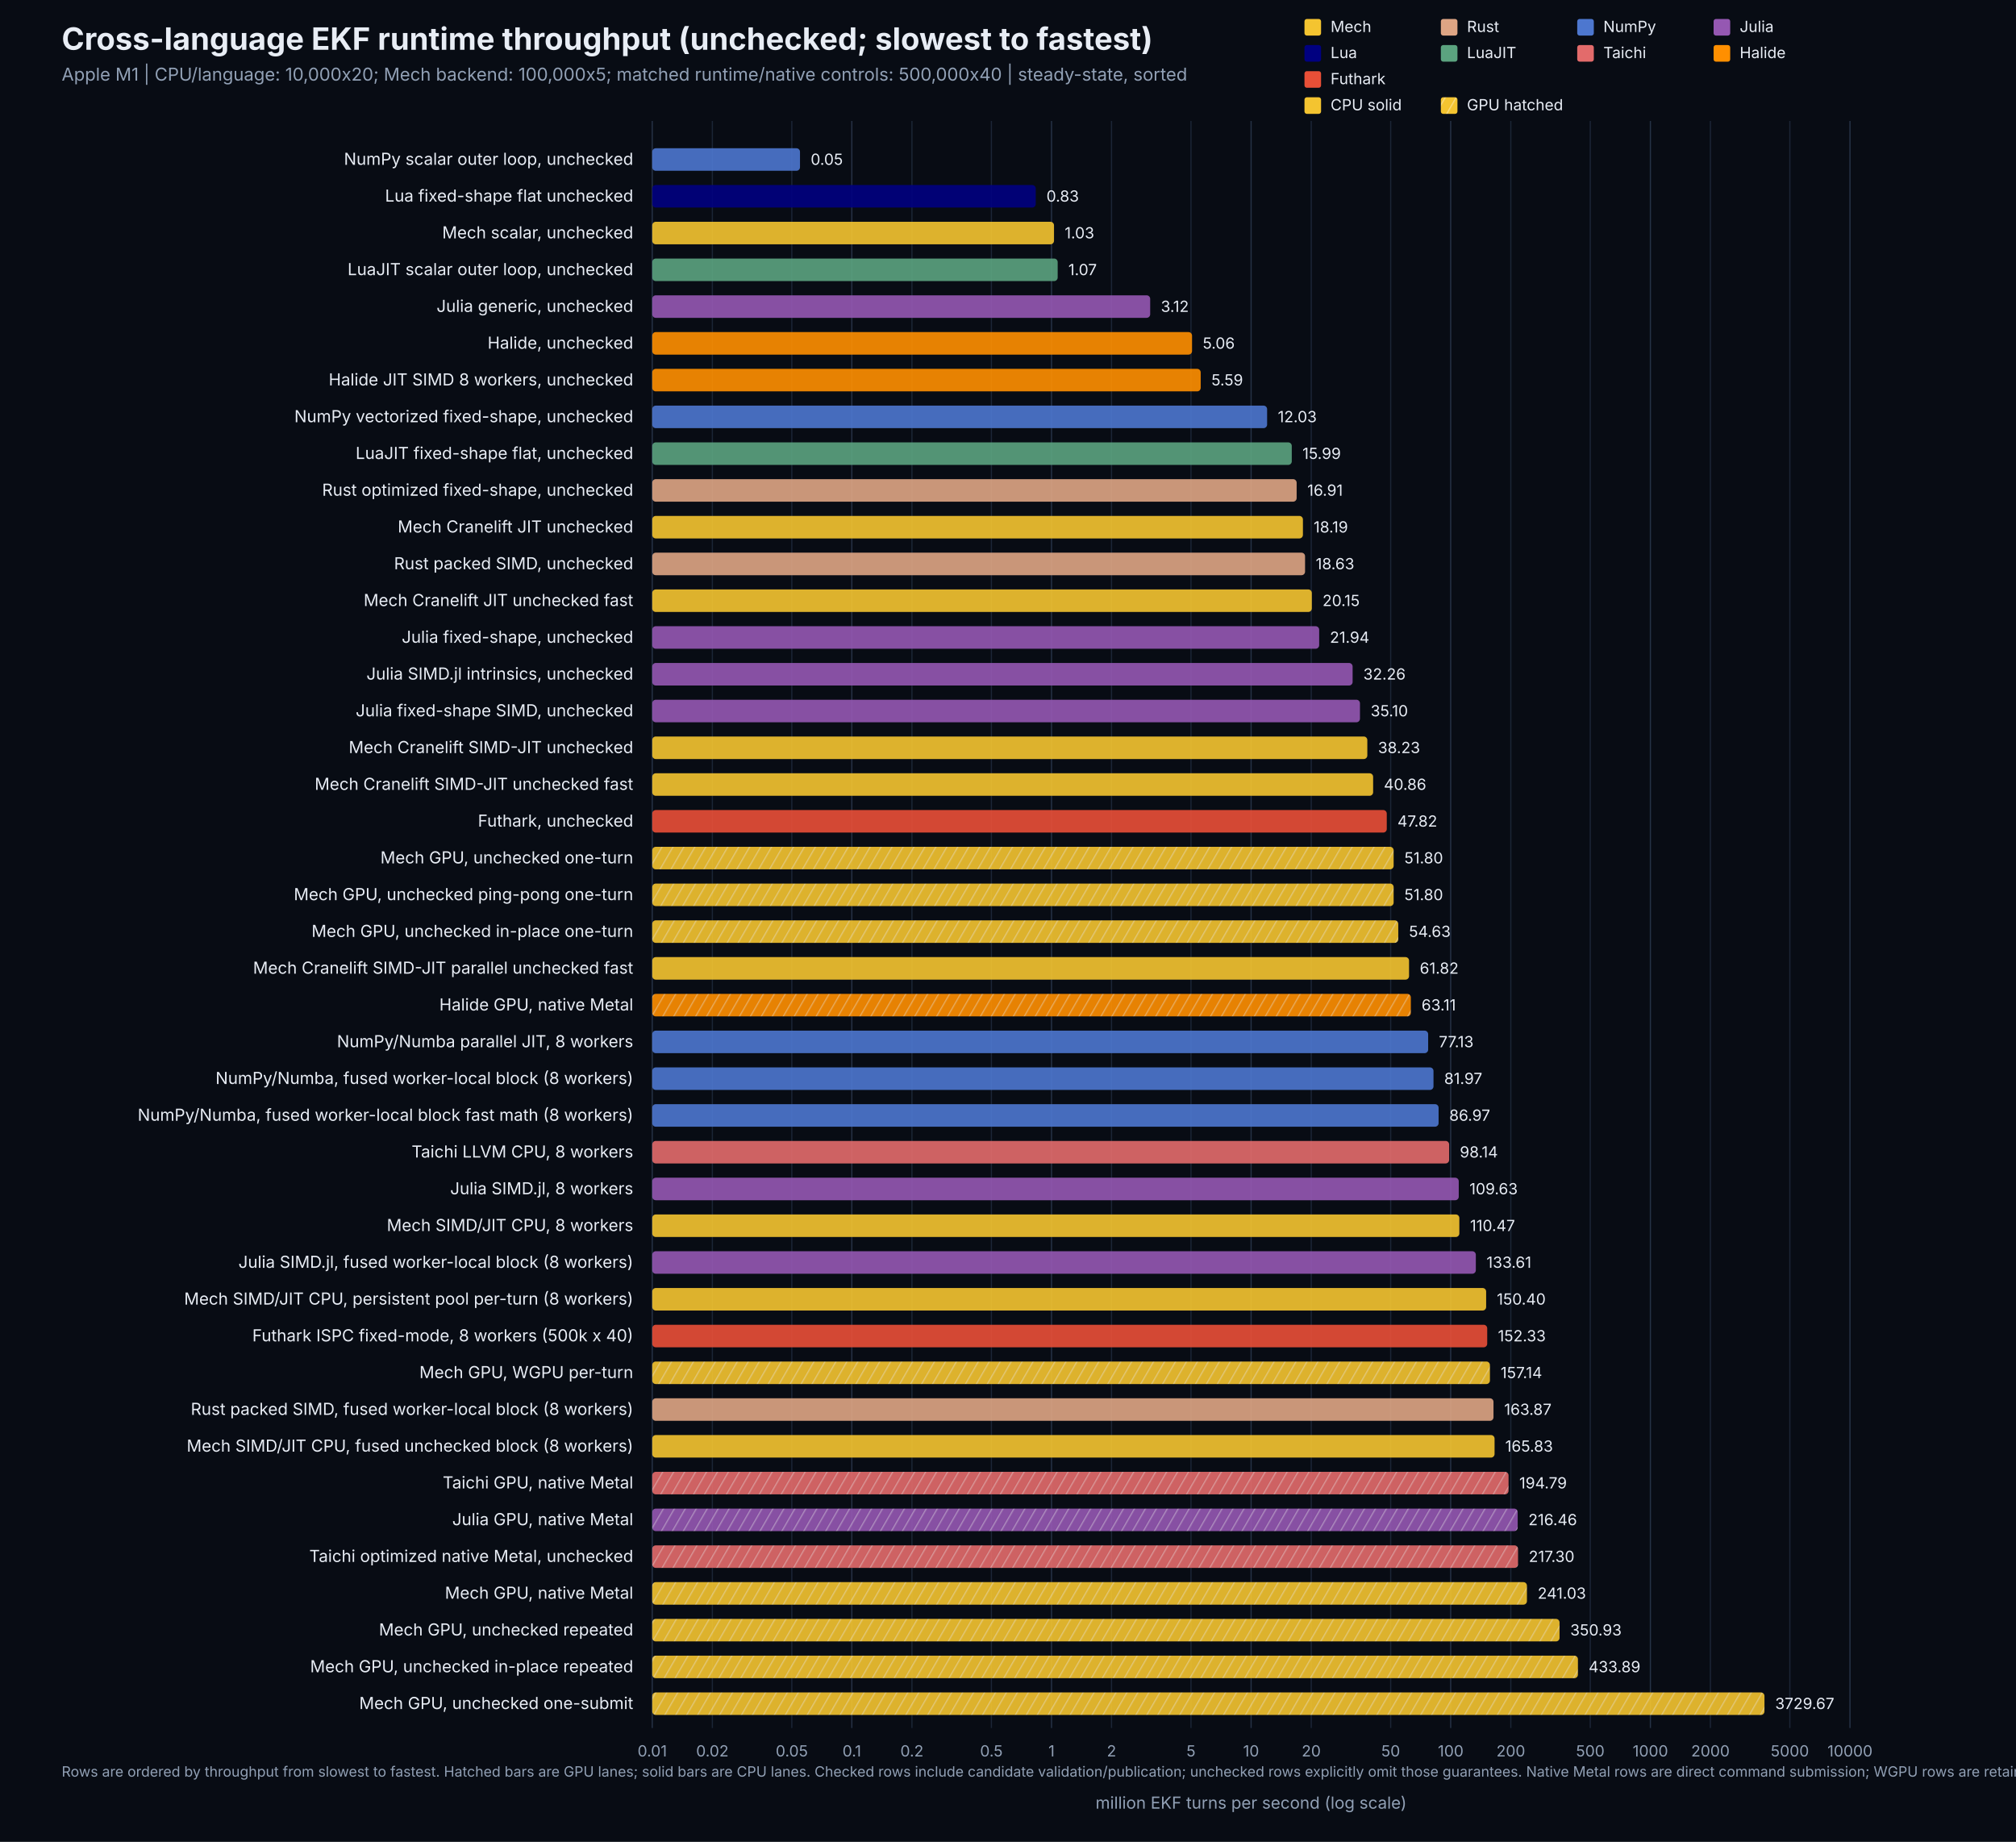
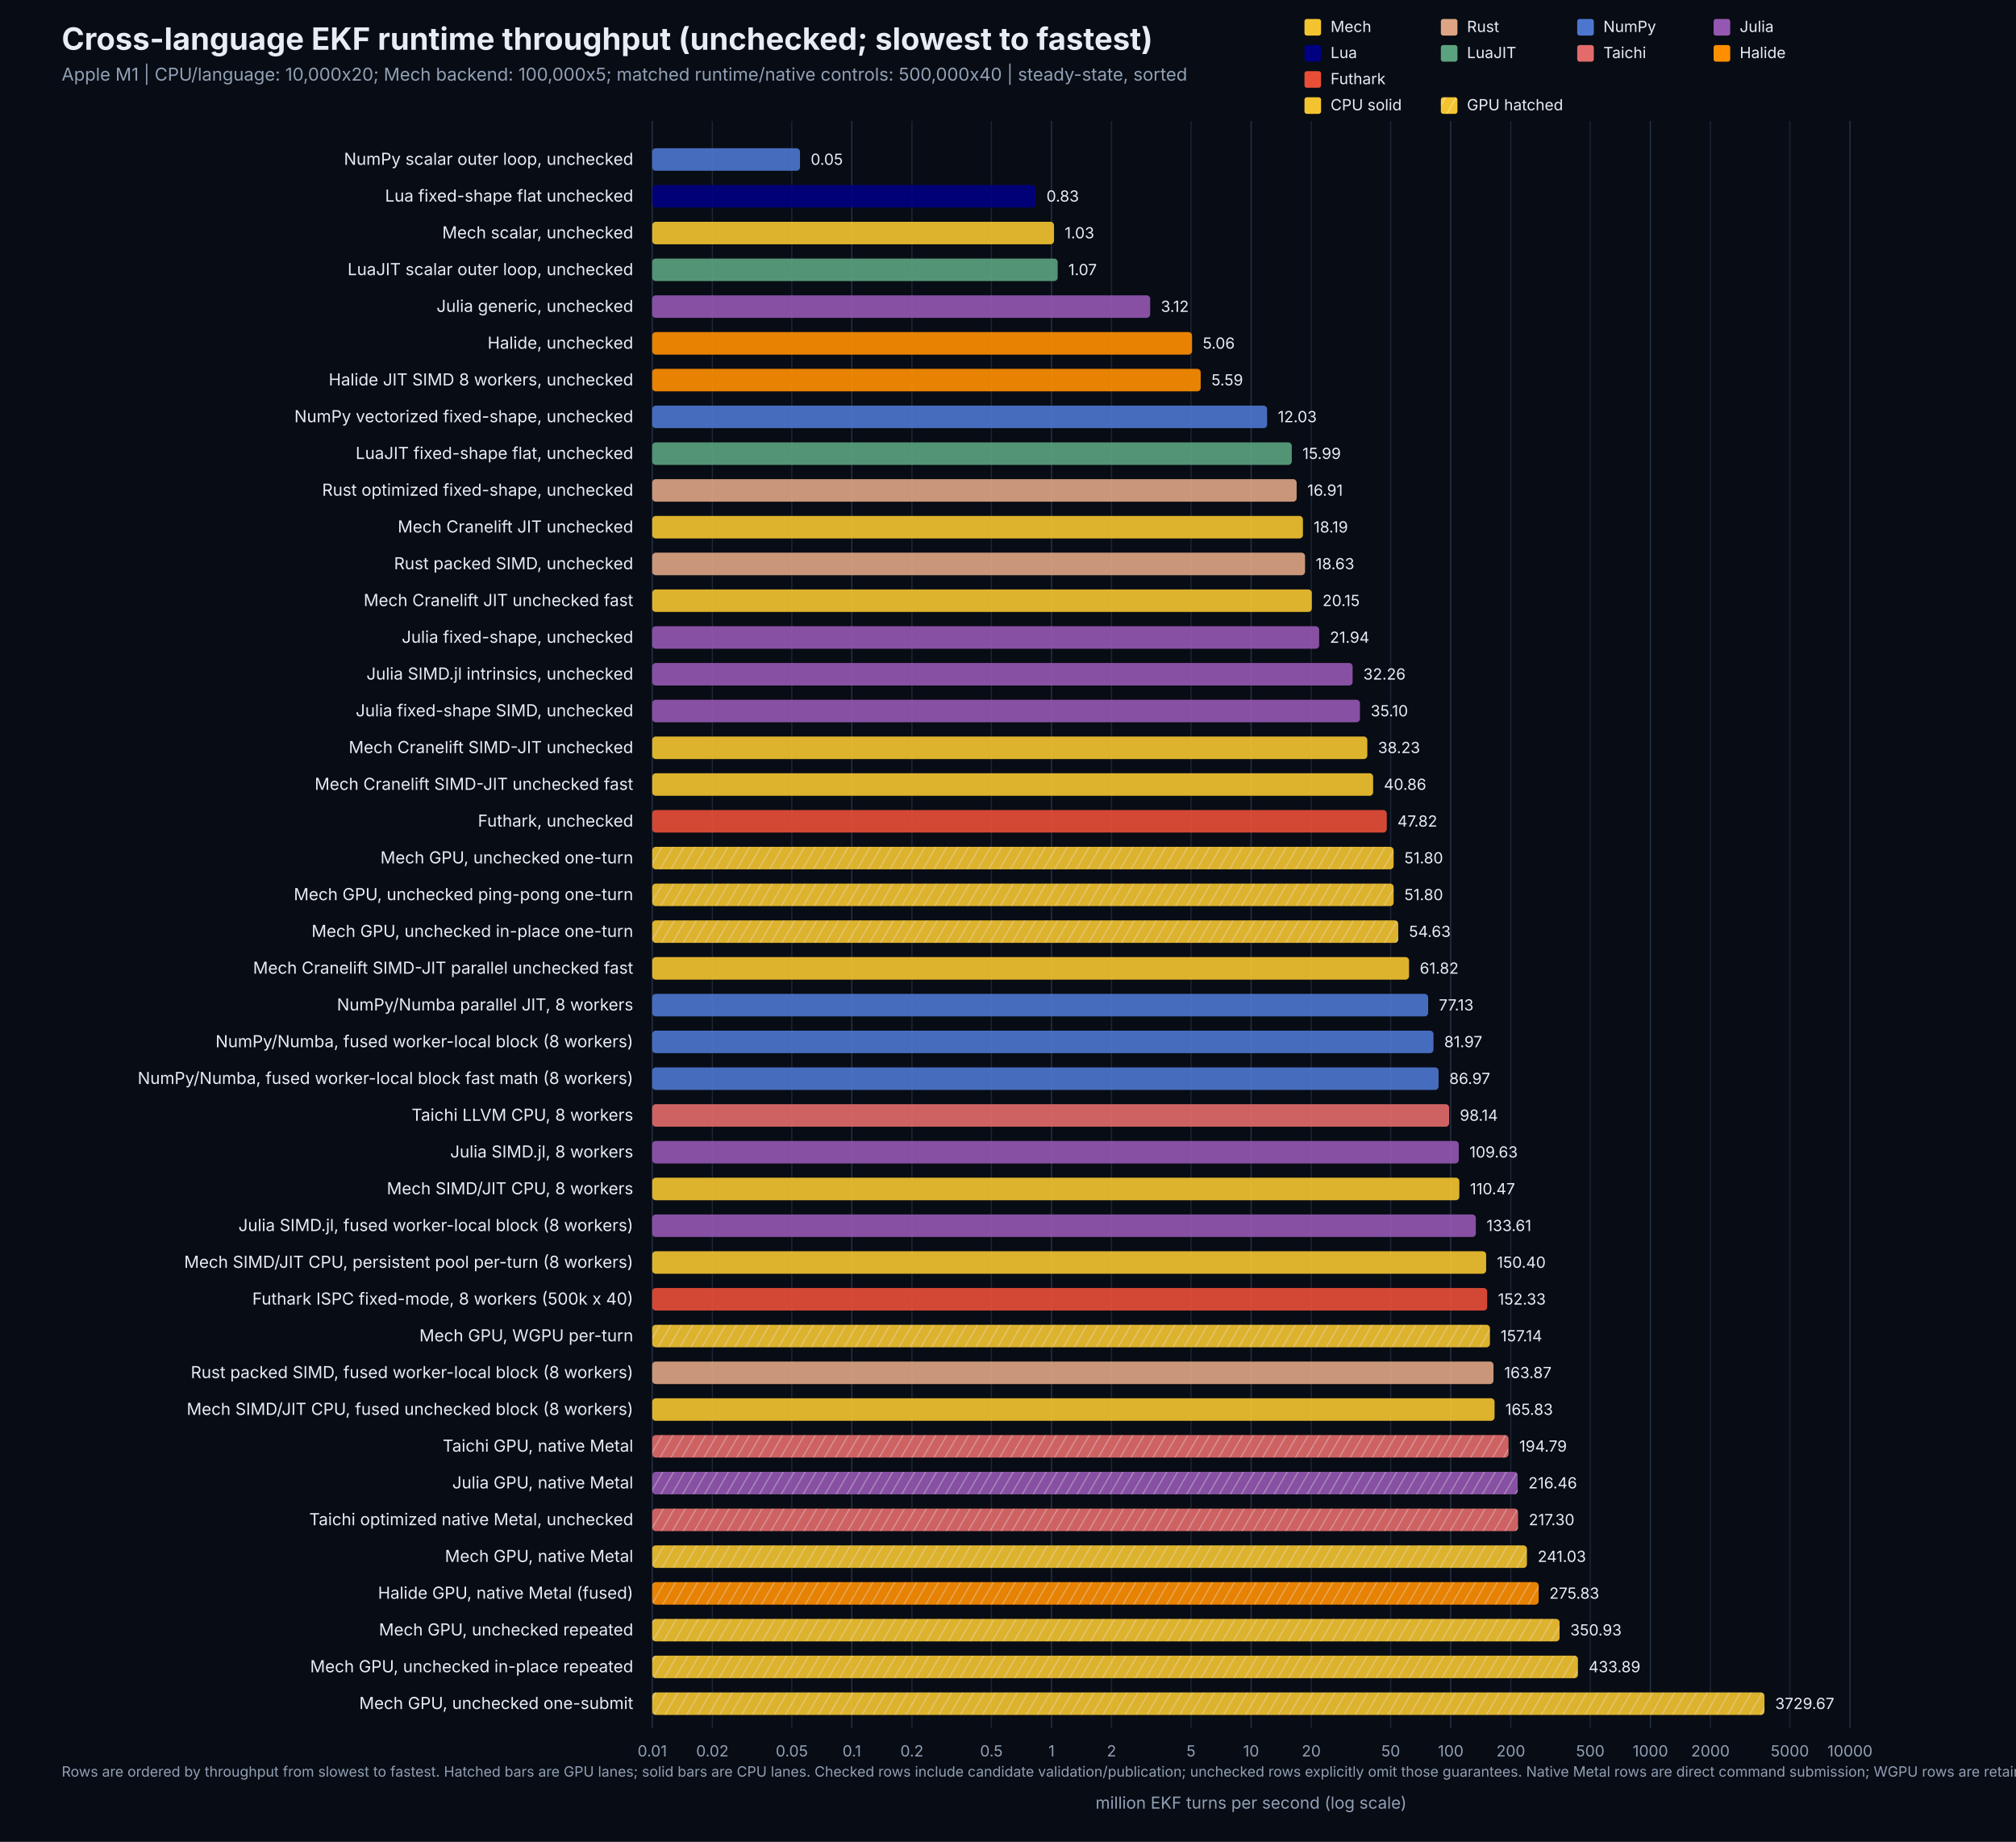
<svg xmlns="http://www.w3.org/2000/svg" width="1700" height="1553" viewBox="0 0 1700 1553">
  <rect width="100%" height="100%" fill="#080c14" />
  <defs>
    <pattern id="gpu-mech" width="8" height="8" patternUnits="userSpaceOnUse" patternTransform="rotate(30)">
      <rect width="8" height="8" fill="#f4c430" />
      <path d="M0 0V8" stroke="#ffffff" stroke-opacity="0.38" stroke-width="2" />
    </pattern>
    <pattern id="gpu-rust" width="8" height="8" patternUnits="userSpaceOnUse" patternTransform="rotate(30)">
      <rect width="8" height="8" fill="#dea584" />
      <path d="M0 0V8" stroke="#ffffff" stroke-opacity="0.38" stroke-width="2" />
    </pattern>
    <pattern id="gpu-numpy" width="8" height="8" patternUnits="userSpaceOnUse" patternTransform="rotate(30)">
      <rect width="8" height="8" fill="#4d77cf" />
      <path d="M0 0V8" stroke="#ffffff" stroke-opacity="0.38" stroke-width="2" />
    </pattern>
    <pattern id="gpu-julia" width="8" height="8" patternUnits="userSpaceOnUse" patternTransform="rotate(30)">
      <rect width="8" height="8" fill="#9558b2" />
      <path d="M0 0V8" stroke="#ffffff" stroke-opacity="0.38" stroke-width="2" />
    </pattern>
    <pattern id="gpu-lua" width="8" height="8" patternUnits="userSpaceOnUse" patternTransform="rotate(30)">
      <rect width="8" height="8" fill="#000080" />
      <path d="M0 0V8" stroke="#ffffff" stroke-opacity="0.38" stroke-width="2" />
    </pattern>
    <pattern id="gpu-luajit" width="8" height="8" patternUnits="userSpaceOnUse" patternTransform="rotate(30)">
      <rect width="8" height="8" fill="#5ba37f" />
      <path d="M0 0V8" stroke="#ffffff" stroke-opacity="0.38" stroke-width="2" />
    </pattern>
    <pattern id="gpu-taichi" width="8" height="8" patternUnits="userSpaceOnUse" patternTransform="rotate(30)">
      <rect width="8" height="8" fill="#e36b6b" />
      <path d="M0 0V8" stroke="#ffffff" stroke-opacity="0.38" stroke-width="2" />
    </pattern>
    <pattern id="gpu-halide" width="8" height="8" patternUnits="userSpaceOnUse" patternTransform="rotate(30)">
      <rect width="8" height="8" fill="#ff8f00" />
      <path d="M0 0V8" stroke="#ffffff" stroke-opacity="0.38" stroke-width="2" />
    </pattern>
    <pattern id="gpu-futhark" width="8" height="8" patternUnits="userSpaceOnUse" patternTransform="rotate(30)">
      <rect width="8" height="8" fill="#e94f37" />
      <path d="M0 0V8" stroke="#ffffff" stroke-opacity="0.38" stroke-width="2" />
    </pattern>
  </defs>
  <style>text{font-family:-apple-system,BlinkMacSystemFont,"Segoe UI",sans-serif;fill:#e8edf5} .muted{fill:#91a0b5} .grid{stroke:#263246;stroke-width:1} .minor-grid{stroke:#1b2536;stroke-width:1} .axis{fill:#91a0b5;font-size:13px} .label{font-size:14px} .value{font-size:13px;font-variant-numeric:tabular-nums}</style>
  <text x="52" y="42" font-size="26" font-weight="700">Cross-language EKF runtime throughput (unchecked; slowest to fastest)</text>
  <text x="52" y="68" class="muted" font-size="15">Apple M1 | CPU/language: 10,000x20; Mech backend: 100,000x5; matched runtime/native controls: 500,000x40 | steady-state, sorted</text>
  <line x1="550.0" y1="102" x2="550.0" y2="1457" class="grid" />
  <text x="550.0" y="1481" text-anchor="middle" class="axis">0.01</text>
  <line x1="600.7" y1="102" x2="600.7" y2="1457" class="minor-grid" />
  <text x="600.7" y="1481" text-anchor="middle" class="axis">0.02</text>
  <line x1="667.7" y1="102" x2="667.7" y2="1457" class="minor-grid" />
  <text x="667.7" y="1481" text-anchor="middle" class="axis">0.05</text>
  <line x1="718.3" y1="102" x2="718.3" y2="1457" class="grid" />
  <text x="718.3" y="1481" text-anchor="middle" class="axis">0.1</text>
  <line x1="769.0" y1="102" x2="769.0" y2="1457" class="minor-grid" />
  <text x="769.0" y="1481" text-anchor="middle" class="axis">0.2</text>
  <line x1="836.0" y1="102" x2="836.0" y2="1457" class="minor-grid" />
  <text x="836.0" y="1481" text-anchor="middle" class="axis">0.5</text>
  <line x1="886.7" y1="102" x2="886.7" y2="1457" class="grid" />
  <text x="886.7" y="1481" text-anchor="middle" class="axis">1</text>
  <line x1="937.3" y1="102" x2="937.3" y2="1457" class="minor-grid" />
  <text x="937.3" y="1481" text-anchor="middle" class="axis">2</text>
  <line x1="1004.3" y1="102" x2="1004.3" y2="1457" class="minor-grid" />
  <text x="1004.3" y="1481" text-anchor="middle" class="axis">5</text>
  <line x1="1055.0" y1="102" x2="1055.0" y2="1457" class="grid" />
  <text x="1055.0" y="1481" text-anchor="middle" class="axis">10</text>
  <line x1="1105.7" y1="102" x2="1105.7" y2="1457" class="minor-grid" />
  <text x="1105.7" y="1481" text-anchor="middle" class="axis">20</text>
  <line x1="1172.7" y1="102" x2="1172.7" y2="1457" class="minor-grid" />
  <text x="1172.7" y="1481" text-anchor="middle" class="axis">50</text>
  <line x1="1223.3" y1="102" x2="1223.3" y2="1457" class="grid" />
  <text x="1223.3" y="1481" text-anchor="middle" class="axis">100</text>
  <line x1="1274.0" y1="102" x2="1274.0" y2="1457" class="minor-grid" />
  <text x="1274.0" y="1481" text-anchor="middle" class="axis">200</text>
  <line x1="1341.0" y1="102" x2="1341.0" y2="1457" class="minor-grid" />
  <text x="1341.0" y="1481" text-anchor="middle" class="axis">500</text>
  <line x1="1391.7" y1="102" x2="1391.7" y2="1457" class="grid" />
  <text x="1391.7" y="1481" text-anchor="middle" class="axis">1000</text>
  <line x1="1442.3" y1="102" x2="1442.3" y2="1457" class="minor-grid" />
  <text x="1442.3" y="1481" text-anchor="middle" class="axis">2000</text>
  <line x1="1509.3" y1="102" x2="1509.3" y2="1457" class="minor-grid" />
  <text x="1509.3" y="1481" text-anchor="middle" class="axis">5000</text>
  <line x1="1560.0" y1="102" x2="1560.0" y2="1457" class="grid" />
  <text x="1560.0" y="1481" text-anchor="middle" class="axis">10000</text>
  <text x="1055.0" y="1525" text-anchor="middle" class="muted" font-size="14">million EKF turns per second (log scale)</text>
  <rect x="1100" y="16" width="14" height="14" rx="2" fill="#f4c430" />
  <text x="1122" y="27" font-size="13">Mech</text>
  <rect x="1215" y="16" width="14" height="14" rx="2" fill="#dea584" />
  <text x="1237" y="27" font-size="13">Rust</text>
  <rect x="1330" y="16" width="14" height="14" rx="2" fill="#4d77cf" />
  <text x="1352" y="27" font-size="13">NumPy</text>
  <rect x="1445" y="16" width="14" height="14" rx="2" fill="#9558b2" />
  <text x="1467" y="27" font-size="13">Julia</text>
  <rect x="1100" y="38" width="14" height="14" rx="2" fill="#000080" />
  <text x="1122" y="49" font-size="13">Lua</text>
  <rect x="1215" y="38" width="14" height="14" rx="2" fill="#5ba37f" />
  <text x="1237" y="49" font-size="13">LuaJIT</text>
  <rect x="1330" y="38" width="14" height="14" rx="2" fill="#e36b6b" />
  <text x="1352" y="49" font-size="13">Taichi</text>
  <rect x="1445" y="38" width="14" height="14" rx="2" fill="#ff8f00" />
  <text x="1467" y="49" font-size="13">Halide</text>
  <rect x="1100" y="60" width="14" height="14" rx="2" fill="#e94f37" />
  <text x="1122" y="71" font-size="13">Futhark</text>
  <rect x="1100" y="82" width="14" height="14" rx="2" fill="#f4c430" />
  <text x="1122" y="93" font-size="13">CPU solid</text>
  <rect x="1215" y="82" width="14" height="14" rx="2" fill="url(#gpu-mech)" />
  <text x="1237" y="93" font-size="13">GPU hatched</text>
  <text x="534" y="139" text-anchor="end" class="label">NumPy scalar outer loop, unchecked</text>
  <rect x="550" y="125" width="124.6" height="19" rx="3" fill="#4d77cf" opacity="0.9" />
  <text x="683.6" y="139" class="value">0.05</text>
  <text x="534" y="170" text-anchor="end" class="label">Lua fixed-shape flat unchecked</text>
  <rect x="550" y="156" width="323.4" height="19" rx="3" fill="#000080" opacity="0.9" />
  <text x="882.4" y="170" class="value">0.83</text>
  <text x="534" y="201" text-anchor="end" class="label">Mech scalar, unchecked</text>
  <rect x="550" y="187" width="338.8" height="19" rx="3" fill="#f4c430" opacity="0.9" />
  <text x="897.8" y="201" class="value">1.03</text>
  <text x="534" y="232" text-anchor="end" class="label">LuaJIT scalar outer loop, unchecked</text>
  <rect x="550" y="218" width="341.9" height="19" rx="3" fill="#5ba37f" opacity="0.9" />
  <text x="900.9" y="232" class="value">1.07</text>
  <text x="534" y="263" text-anchor="end" class="label">Julia generic, unchecked</text>
  <rect x="550" y="249" width="419.9" height="19" rx="3" fill="#9558b2" opacity="0.9" />
  <text x="978.9" y="263" class="value">3.12</text>
  <text x="534" y="294" text-anchor="end" class="label">Halide, unchecked</text>
  <rect x="550" y="280" width="455.2" height="19" rx="3" fill="#ff8f00" opacity="0.9" />
  <text x="1014.2" y="294" class="value">5.06</text>
  <text x="534" y="325" text-anchor="end" class="label">Halide JIT SIMD 8 workers, unchecked</text>
  <rect x="550" y="311" width="462.5" height="19" rx="3" fill="#ff8f00" opacity="0.9" />
  <text x="1021.5" y="325" class="value">5.59</text>
  <text x="534" y="356" text-anchor="end" class="label">NumPy vectorized fixed-shape, unchecked</text>
  <rect x="550" y="342" width="518.5" height="19" rx="3" fill="#4d77cf" opacity="0.9" />
  <text x="1077.5" y="356" class="value">12.03</text>
  <text x="534" y="387" text-anchor="end" class="label">LuaJIT fixed-shape flat, unchecked</text>
  <rect x="550" y="373" width="539.3" height="19" rx="3" fill="#5ba37f" opacity="0.9" />
  <text x="1098.3" y="387" class="value">15.99</text>
  <text x="534" y="418" text-anchor="end" class="label">Rust optimized fixed-shape, unchecked</text>
  <rect x="550" y="404" width="543.4" height="19" rx="3" fill="#dea584" opacity="0.9" />
  <text x="1102.4" y="418" class="value">16.91</text>
  <text x="534" y="449" text-anchor="end" class="label">Mech Cranelift JIT unchecked</text>
  <rect x="550" y="435" width="548.7" height="19" rx="3" fill="#f4c430" opacity="0.9" />
  <text x="1107.7" y="449" class="value">18.19</text>
  <text x="534" y="480" text-anchor="end" class="label">Rust packed SIMD, unchecked</text>
  <rect x="550" y="466" width="550.5" height="19" rx="3" fill="#dea584" opacity="0.9" />
  <text x="1109.5" y="480" class="value">18.63</text>
  <text x="534" y="511" text-anchor="end" class="label">Mech Cranelift JIT unchecked fast</text>
  <rect x="550" y="497" width="556.2" height="19" rx="3" fill="#f4c430" opacity="0.9" />
  <text x="1115.2" y="511" class="value">20.15</text>
  <text x="534" y="542" text-anchor="end" class="label">Julia fixed-shape, unchecked</text>
  <rect x="550" y="528" width="562.4" height="19" rx="3" fill="#9558b2" opacity="0.9" />
  <text x="1121.4" y="542" class="value">21.94</text>
  <text x="534" y="573" text-anchor="end" class="label">Julia SIMD.jl intrinsics, unchecked</text>
  <rect x="550" y="559" width="590.6" height="19" rx="3" fill="#9558b2" opacity="0.9" />
  <text x="1149.6" y="573" class="value">32.26</text>
  <text x="534" y="604" text-anchor="end" class="label">Julia fixed-shape SIMD, unchecked</text>
  <rect x="550" y="590" width="596.8" height="19" rx="3" fill="#9558b2" opacity="0.9" />
  <text x="1155.8" y="604" class="value">35.10</text>
  <text x="534" y="635" text-anchor="end" class="label">Mech Cranelift SIMD-JIT unchecked</text>
  <rect x="550" y="621" width="603.0" height="19" rx="3" fill="#f4c430" opacity="0.9" />
  <text x="1162.0" y="635" class="value">38.23</text>
  <text x="534" y="666" text-anchor="end" class="label">Mech Cranelift SIMD-JIT unchecked fast</text>
  <rect x="550" y="652" width="607.9" height="19" rx="3" fill="#f4c430" opacity="0.9" />
  <text x="1166.9" y="666" class="value">40.86</text>
  <text x="534" y="697" text-anchor="end" class="label">Futhark, unchecked</text>
  <rect x="550" y="683" width="619.4" height="19" rx="3" fill="#e94f37" opacity="0.9" />
  <text x="1178.4" y="697" class="value">47.82</text>
  <text x="534" y="728" text-anchor="end" class="label">Mech GPU, unchecked one-turn</text>
  <rect x="550" y="714" width="625.2" height="19" rx="3" fill="url(#gpu-mech)" opacity="0.9" />
  <text x="1184.2" y="728" class="value">51.80</text>
  <text x="534" y="759" text-anchor="end" class="label">Mech GPU, unchecked ping-pong one-turn</text>
  <rect x="550" y="745" width="625.2" height="19" rx="3" fill="url(#gpu-mech)" opacity="0.9" />
  <text x="1184.2" y="759" class="value">51.80</text>
  <text x="534" y="790" text-anchor="end" class="label">Mech GPU, unchecked in-place one-turn</text>
  <rect x="550" y="776" width="629.1" height="19" rx="3" fill="url(#gpu-mech)" opacity="0.9" />
  <text x="1188.1" y="790" class="value">54.63</text>
  <text x="534" y="821" text-anchor="end" class="label">Mech Cranelift SIMD-JIT parallel unchecked fast</text>
  <rect x="550" y="807" width="638.2" height="19" rx="3" fill="#f4c430" opacity="0.9" />
  <text x="1197.2" y="821" class="value">61.82</text>
-   <text x="534" y="852" text-anchor="end" class="label">Halide GPU, native Metal</text>
-   <rect x="550" y="838" width="639.7" height="19" rx="3" fill="url(#gpu-halide)" opacity="0.9" />
-   <text x="1198.7" y="852" class="value">63.11</text>
-   <text x="534" y="883" text-anchor="end" class="label">NumPy/Numba parallel JIT, 8 workers</text>
-   <rect x="550" y="869" width="654.3" height="19" rx="3" fill="#4d77cf" opacity="0.9" />
-   <text x="1213.3" y="883" class="value">77.13</text>
-   <text x="534" y="914" text-anchor="end" class="label">NumPy/Numba, fused worker-local block (8 workers)</text>
-   <rect x="550" y="900" width="658.8" height="19" rx="3" fill="#4d77cf" opacity="0.9" />
-   <text x="1217.8" y="914" class="value">81.97</text>
-   <text x="534" y="945" text-anchor="end" class="label">NumPy/Numba, fused worker-local block fast math (8 workers)</text>
-   <rect x="550" y="931" width="663.1" height="19" rx="3" fill="#4d77cf" opacity="0.9" />
-   <text x="1222.1" y="945" class="value">86.97</text>
-   <text x="534" y="976" text-anchor="end" class="label">Taichi LLVM CPU, 8 workers</text>
-   <rect x="550" y="962" width="672.0" height="19" rx="3" fill="#e36b6b" opacity="0.9" />
-   <text x="1231.0" y="976" class="value">98.14</text>
-   <text x="534" y="1007" text-anchor="end" class="label">Julia SIMD.jl, 8 workers</text>
-   <rect x="550" y="993" width="680.1" height="19" rx="3" fill="#9558b2" opacity="0.9" />
-   <text x="1239.1" y="1007" class="value">109.63</text>
-   <text x="534" y="1038" text-anchor="end" class="label">Mech SIMD/JIT CPU, 8 workers</text>
-   <rect x="550" y="1024" width="680.6" height="19" rx="3" fill="#f4c430" opacity="0.9" />
-   <text x="1239.6" y="1038" class="value">110.47</text>
-   <text x="534" y="1069" text-anchor="end" class="label">Julia SIMD.jl, fused worker-local block (8 workers)</text>
-   <rect x="550" y="1055" width="694.5" height="19" rx="3" fill="#9558b2" opacity="0.9" />
-   <text x="1253.5" y="1069" class="value">133.61</text>
-   <text x="534" y="1100" text-anchor="end" class="label">Mech SIMD/JIT CPU, persistent pool per-turn (8 workers)</text>
-   <rect x="550" y="1086" width="703.2" height="19" rx="3" fill="#f4c430" opacity="0.9" />
-   <text x="1262.2" y="1100" class="value">150.40</text>
-   <text x="534" y="1131" text-anchor="end" class="label">Futhark ISPC fixed-mode, 8 workers (500k x 40)</text>
-   <rect x="550" y="1117" width="704.1" height="19" rx="3" fill="#e94f37" opacity="0.9" />
-   <text x="1263.1" y="1131" class="value">152.33</text>
-   <text x="534" y="1162" text-anchor="end" class="label">Mech GPU, WGPU per-turn</text>
-   <rect x="550" y="1148" width="706.4" height="19" rx="3" fill="url(#gpu-mech)" opacity="0.9" />
-   <text x="1265.4" y="1162" class="value">157.14</text>
-   <text x="534" y="1193" text-anchor="end" class="label">Rust packed SIMD, fused worker-local block (8 workers)</text>
-   <rect x="550" y="1179" width="709.4" height="19" rx="3" fill="#dea584" opacity="0.9" />
-   <text x="1268.4" y="1193" class="value">163.87</text>
-   <text x="534" y="1224" text-anchor="end" class="label">Mech SIMD/JIT CPU, fused unchecked block (8 workers)</text>
-   <rect x="550" y="1210" width="710.3" height="19" rx="3" fill="#f4c430" opacity="0.9" />
-   <text x="1269.3" y="1224" class="value">165.83</text>
-   <text x="534" y="1255" text-anchor="end" class="label">Taichi GPU, native Metal</text>
-   <rect x="550" y="1241" width="722.1" height="19" rx="3" fill="url(#gpu-taichi)" opacity="0.9" />
-   <text x="1281.1" y="1255" class="value">194.79</text>
-   <text x="534" y="1286" text-anchor="end" class="label">Julia GPU, native Metal</text>
-   <rect x="550" y="1272" width="729.8" height="19" rx="3" fill="url(#gpu-julia)" opacity="0.9" />
-   <text x="1288.8" y="1286" class="value">216.46</text>
-   <text x="534" y="1317" text-anchor="end" class="label">Taichi optimized native Metal, unchecked</text>
-   <rect x="550" y="1303" width="730.1" height="19" rx="3" fill="url(#gpu-taichi)" opacity="0.9" />
-   <text x="1289.1" y="1317" class="value">217.30</text>
-   <text x="534" y="1348" text-anchor="end" class="label">Mech GPU, native Metal</text>
-   <rect x="550" y="1334" width="737.6" height="19" rx="3" fill="url(#gpu-mech)" opacity="0.9" />
-   <text x="1296.6" y="1348" class="value">241.03</text>
+   <text x="534" y="852" text-anchor="end" class="label">NumPy/Numba parallel JIT, 8 workers</text>
+   <rect x="550" y="838" width="654.3" height="19" rx="3" fill="#4d77cf" opacity="0.9" />
+   <text x="1213.3" y="852" class="value">77.13</text>
+   <text x="534" y="883" text-anchor="end" class="label">NumPy/Numba, fused worker-local block (8 workers)</text>
+   <rect x="550" y="869" width="658.8" height="19" rx="3" fill="#4d77cf" opacity="0.9" />
+   <text x="1217.8" y="883" class="value">81.97</text>
+   <text x="534" y="914" text-anchor="end" class="label">NumPy/Numba, fused worker-local block fast math (8 workers)</text>
+   <rect x="550" y="900" width="663.1" height="19" rx="3" fill="#4d77cf" opacity="0.9" />
+   <text x="1222.1" y="914" class="value">86.97</text>
+   <text x="534" y="945" text-anchor="end" class="label">Taichi LLVM CPU, 8 workers</text>
+   <rect x="550" y="931" width="672.0" height="19" rx="3" fill="#e36b6b" opacity="0.9" />
+   <text x="1231.0" y="945" class="value">98.14</text>
+   <text x="534" y="976" text-anchor="end" class="label">Julia SIMD.jl, 8 workers</text>
+   <rect x="550" y="962" width="680.1" height="19" rx="3" fill="#9558b2" opacity="0.9" />
+   <text x="1239.1" y="976" class="value">109.63</text>
+   <text x="534" y="1007" text-anchor="end" class="label">Mech SIMD/JIT CPU, 8 workers</text>
+   <rect x="550" y="993" width="680.6" height="19" rx="3" fill="#f4c430" opacity="0.9" />
+   <text x="1239.6" y="1007" class="value">110.47</text>
+   <text x="534" y="1038" text-anchor="end" class="label">Julia SIMD.jl, fused worker-local block (8 workers)</text>
+   <rect x="550" y="1024" width="694.5" height="19" rx="3" fill="#9558b2" opacity="0.9" />
+   <text x="1253.5" y="1038" class="value">133.61</text>
+   <text x="534" y="1069" text-anchor="end" class="label">Mech SIMD/JIT CPU, persistent pool per-turn (8 workers)</text>
+   <rect x="550" y="1055" width="703.2" height="19" rx="3" fill="#f4c430" opacity="0.9" />
+   <text x="1262.2" y="1069" class="value">150.40</text>
+   <text x="534" y="1100" text-anchor="end" class="label">Futhark ISPC fixed-mode, 8 workers (500k x 40)</text>
+   <rect x="550" y="1086" width="704.1" height="19" rx="3" fill="#e94f37" opacity="0.9" />
+   <text x="1263.1" y="1100" class="value">152.33</text>
+   <text x="534" y="1131" text-anchor="end" class="label">Mech GPU, WGPU per-turn</text>
+   <rect x="550" y="1117" width="706.4" height="19" rx="3" fill="url(#gpu-mech)" opacity="0.9" />
+   <text x="1265.4" y="1131" class="value">157.14</text>
+   <text x="534" y="1162" text-anchor="end" class="label">Rust packed SIMD, fused worker-local block (8 workers)</text>
+   <rect x="550" y="1148" width="709.4" height="19" rx="3" fill="#dea584" opacity="0.9" />
+   <text x="1268.4" y="1162" class="value">163.87</text>
+   <text x="534" y="1193" text-anchor="end" class="label">Mech SIMD/JIT CPU, fused unchecked block (8 workers)</text>
+   <rect x="550" y="1179" width="710.3" height="19" rx="3" fill="#f4c430" opacity="0.9" />
+   <text x="1269.3" y="1193" class="value">165.83</text>
+   <text x="534" y="1224" text-anchor="end" class="label">Taichi GPU, native Metal</text>
+   <rect x="550" y="1210" width="722.1" height="19" rx="3" fill="url(#gpu-taichi)" opacity="0.9" />
+   <text x="1281.1" y="1224" class="value">194.79</text>
+   <text x="534" y="1255" text-anchor="end" class="label">Julia GPU, native Metal</text>
+   <rect x="550" y="1241" width="729.8" height="19" rx="3" fill="url(#gpu-julia)" opacity="0.9" />
+   <text x="1288.8" y="1255" class="value">216.46</text>
+   <text x="534" y="1286" text-anchor="end" class="label">Taichi optimized native Metal, unchecked</text>
+   <rect x="550" y="1272" width="730.1" height="19" rx="3" fill="url(#gpu-taichi)" opacity="0.9" />
+   <text x="1289.1" y="1286" class="value">217.30</text>
+   <text x="534" y="1317" text-anchor="end" class="label">Mech GPU, native Metal</text>
+   <rect x="550" y="1303" width="737.6" height="19" rx="3" fill="url(#gpu-mech)" opacity="0.9" />
+   <text x="1296.6" y="1317" class="value">241.03</text>
+   <text x="534" y="1348" text-anchor="end" class="label">Halide GPU, native Metal (fused)</text>
+   <rect x="550" y="1334" width="747.5" height="19" rx="3" fill="url(#gpu-halide)" opacity="0.9" />
+   <text x="1306.5" y="1348" class="value">275.83</text>
  <text x="534" y="1379" text-anchor="end" class="label">Mech GPU, unchecked repeated</text>
  <rect x="550" y="1365" width="765.1" height="19" rx="3" fill="url(#gpu-mech)" opacity="0.9" />
  <text x="1324.1" y="1379" class="value">350.93</text>
  <text x="534" y="1410" text-anchor="end" class="label">Mech GPU, unchecked in-place repeated</text>
  <rect x="550" y="1396" width="780.6" height="19" rx="3" fill="url(#gpu-mech)" opacity="0.9" />
  <text x="1339.6" y="1410" class="value">433.89</text>
  <text x="534" y="1441" text-anchor="end" class="label">Mech GPU, unchecked one-submit</text>
  <rect x="550" y="1427" width="937.9" height="19" rx="3" fill="url(#gpu-mech)" opacity="0.9" />
  <text x="1496.9" y="1441" class="value">3729.67</text>
  <text x="52" y="1498" class="muted" font-size="12">Rows are ordered by throughput from slowest to fastest. Hatched bars are GPU lanes; solid bars are CPU lanes. Checked rows include candidate validation/publication; unchecked rows explicitly omit those guarantees. Native Metal rows are direct command submission; WGPU rows are retained as a portable transport control. Compilation, allocation, warmup, and final readback are excluded from the timed region.</text>
</svg>
